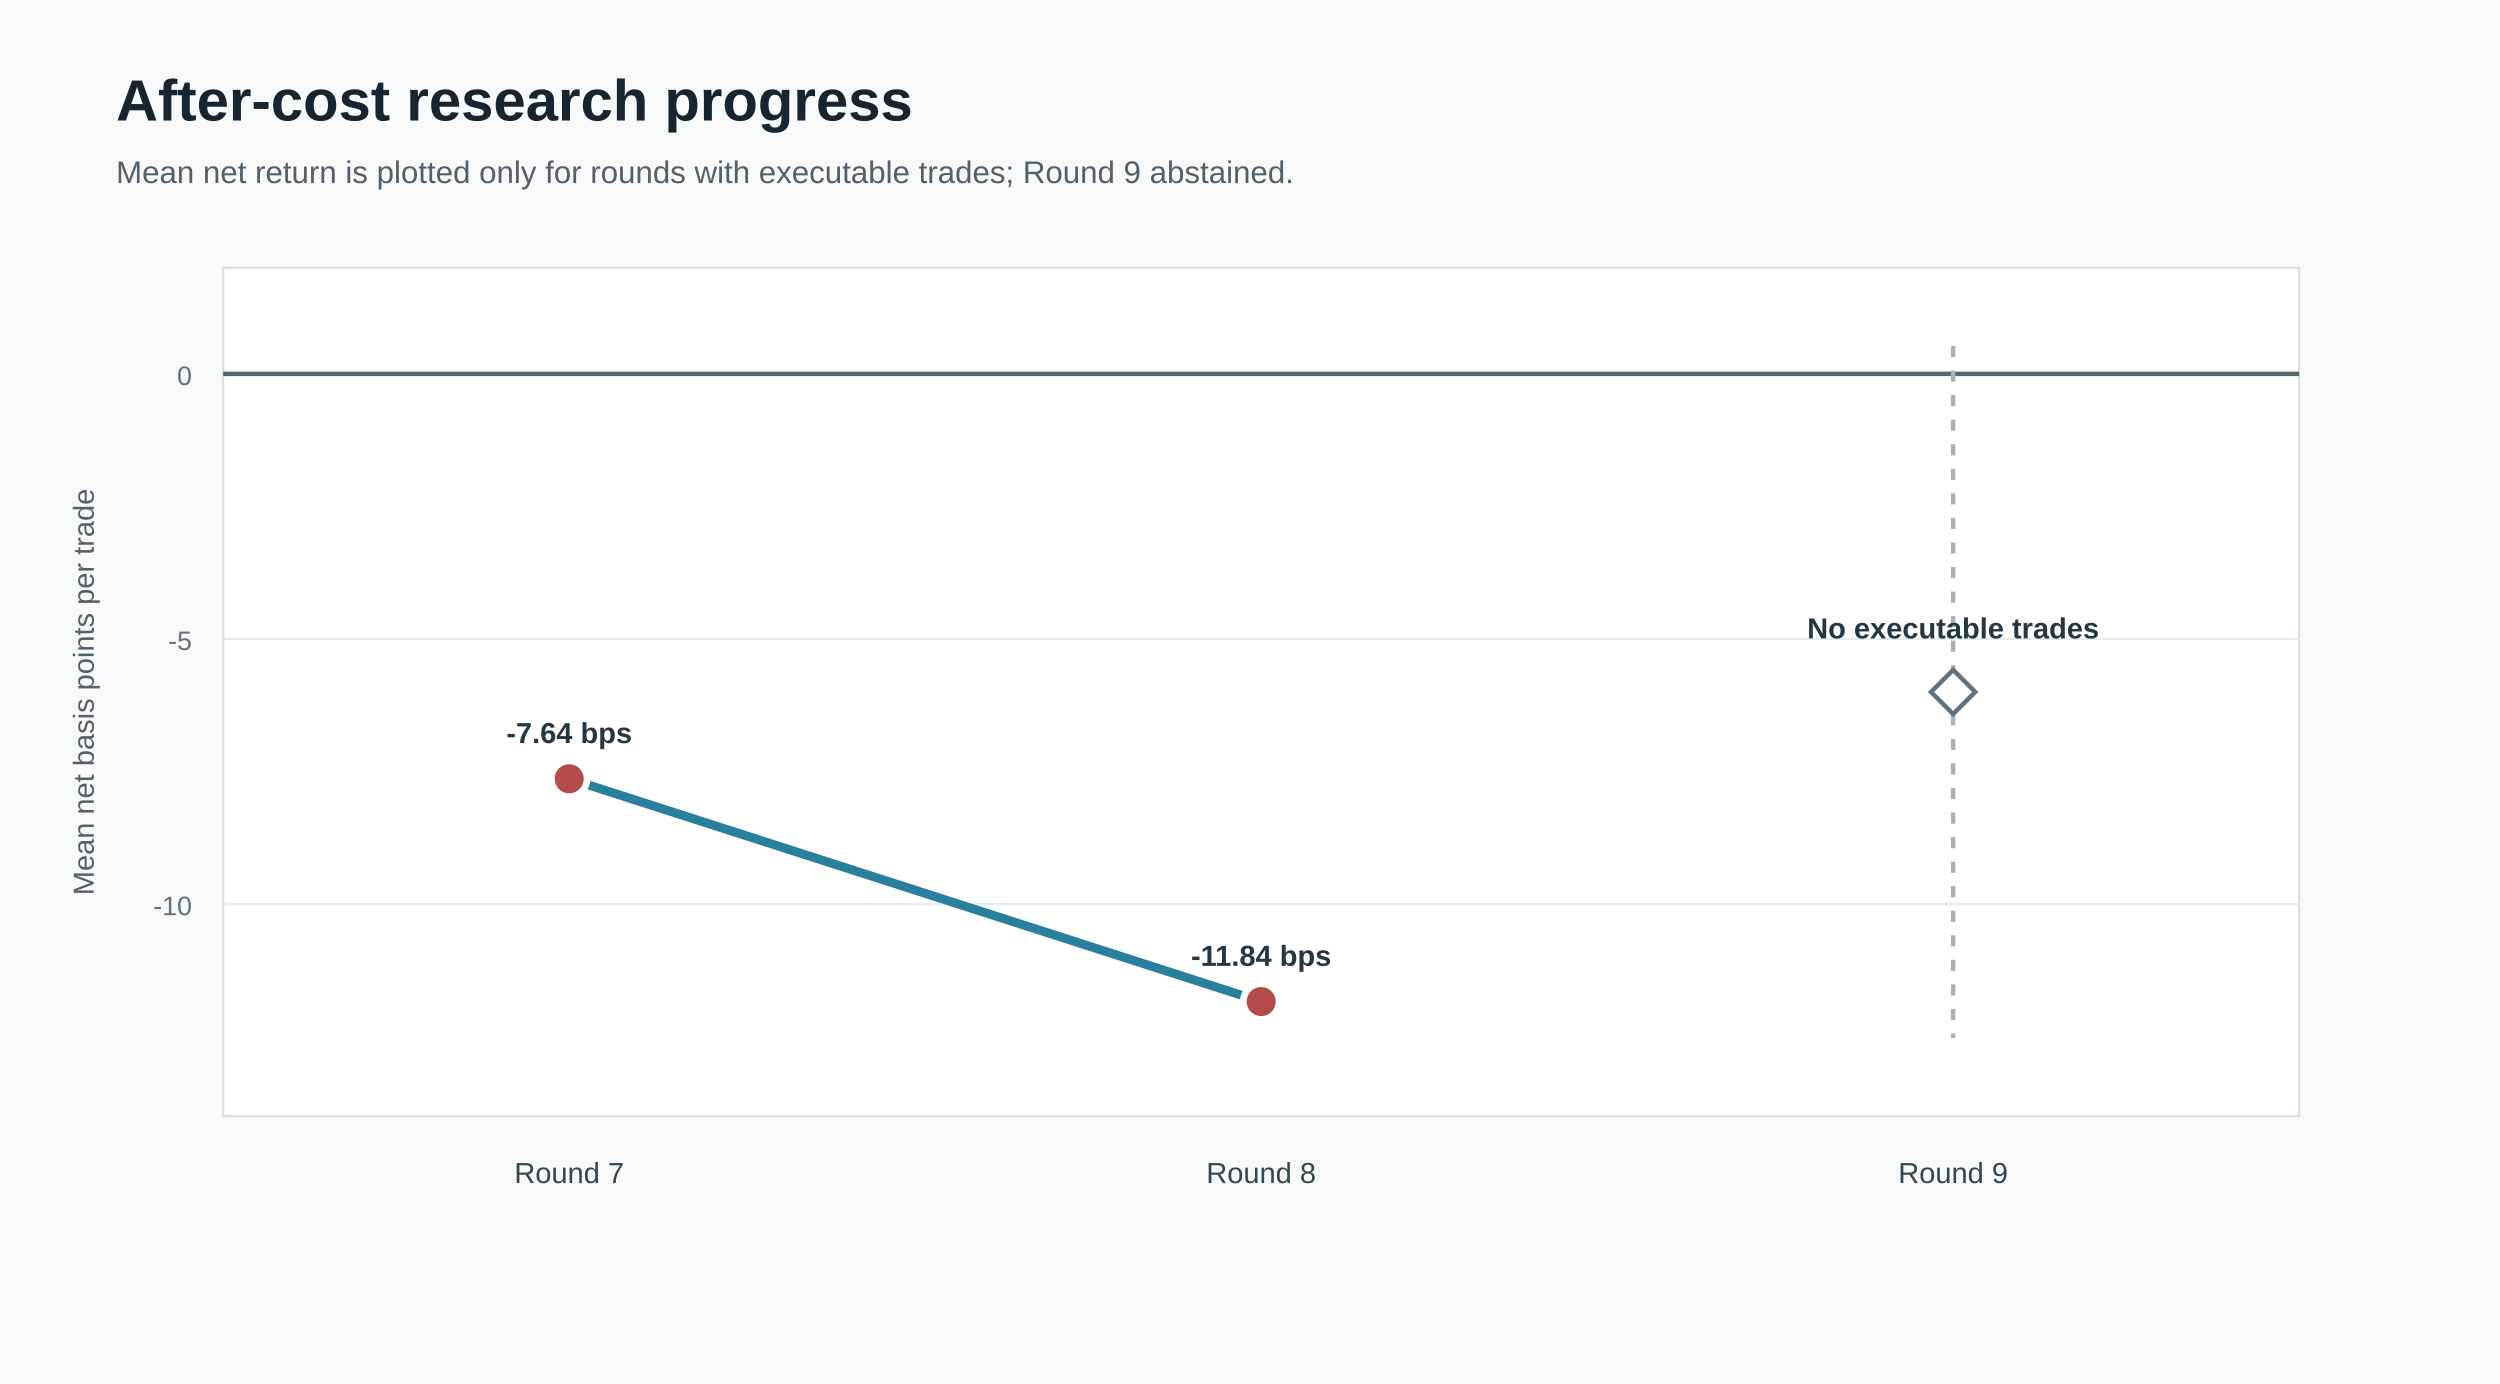
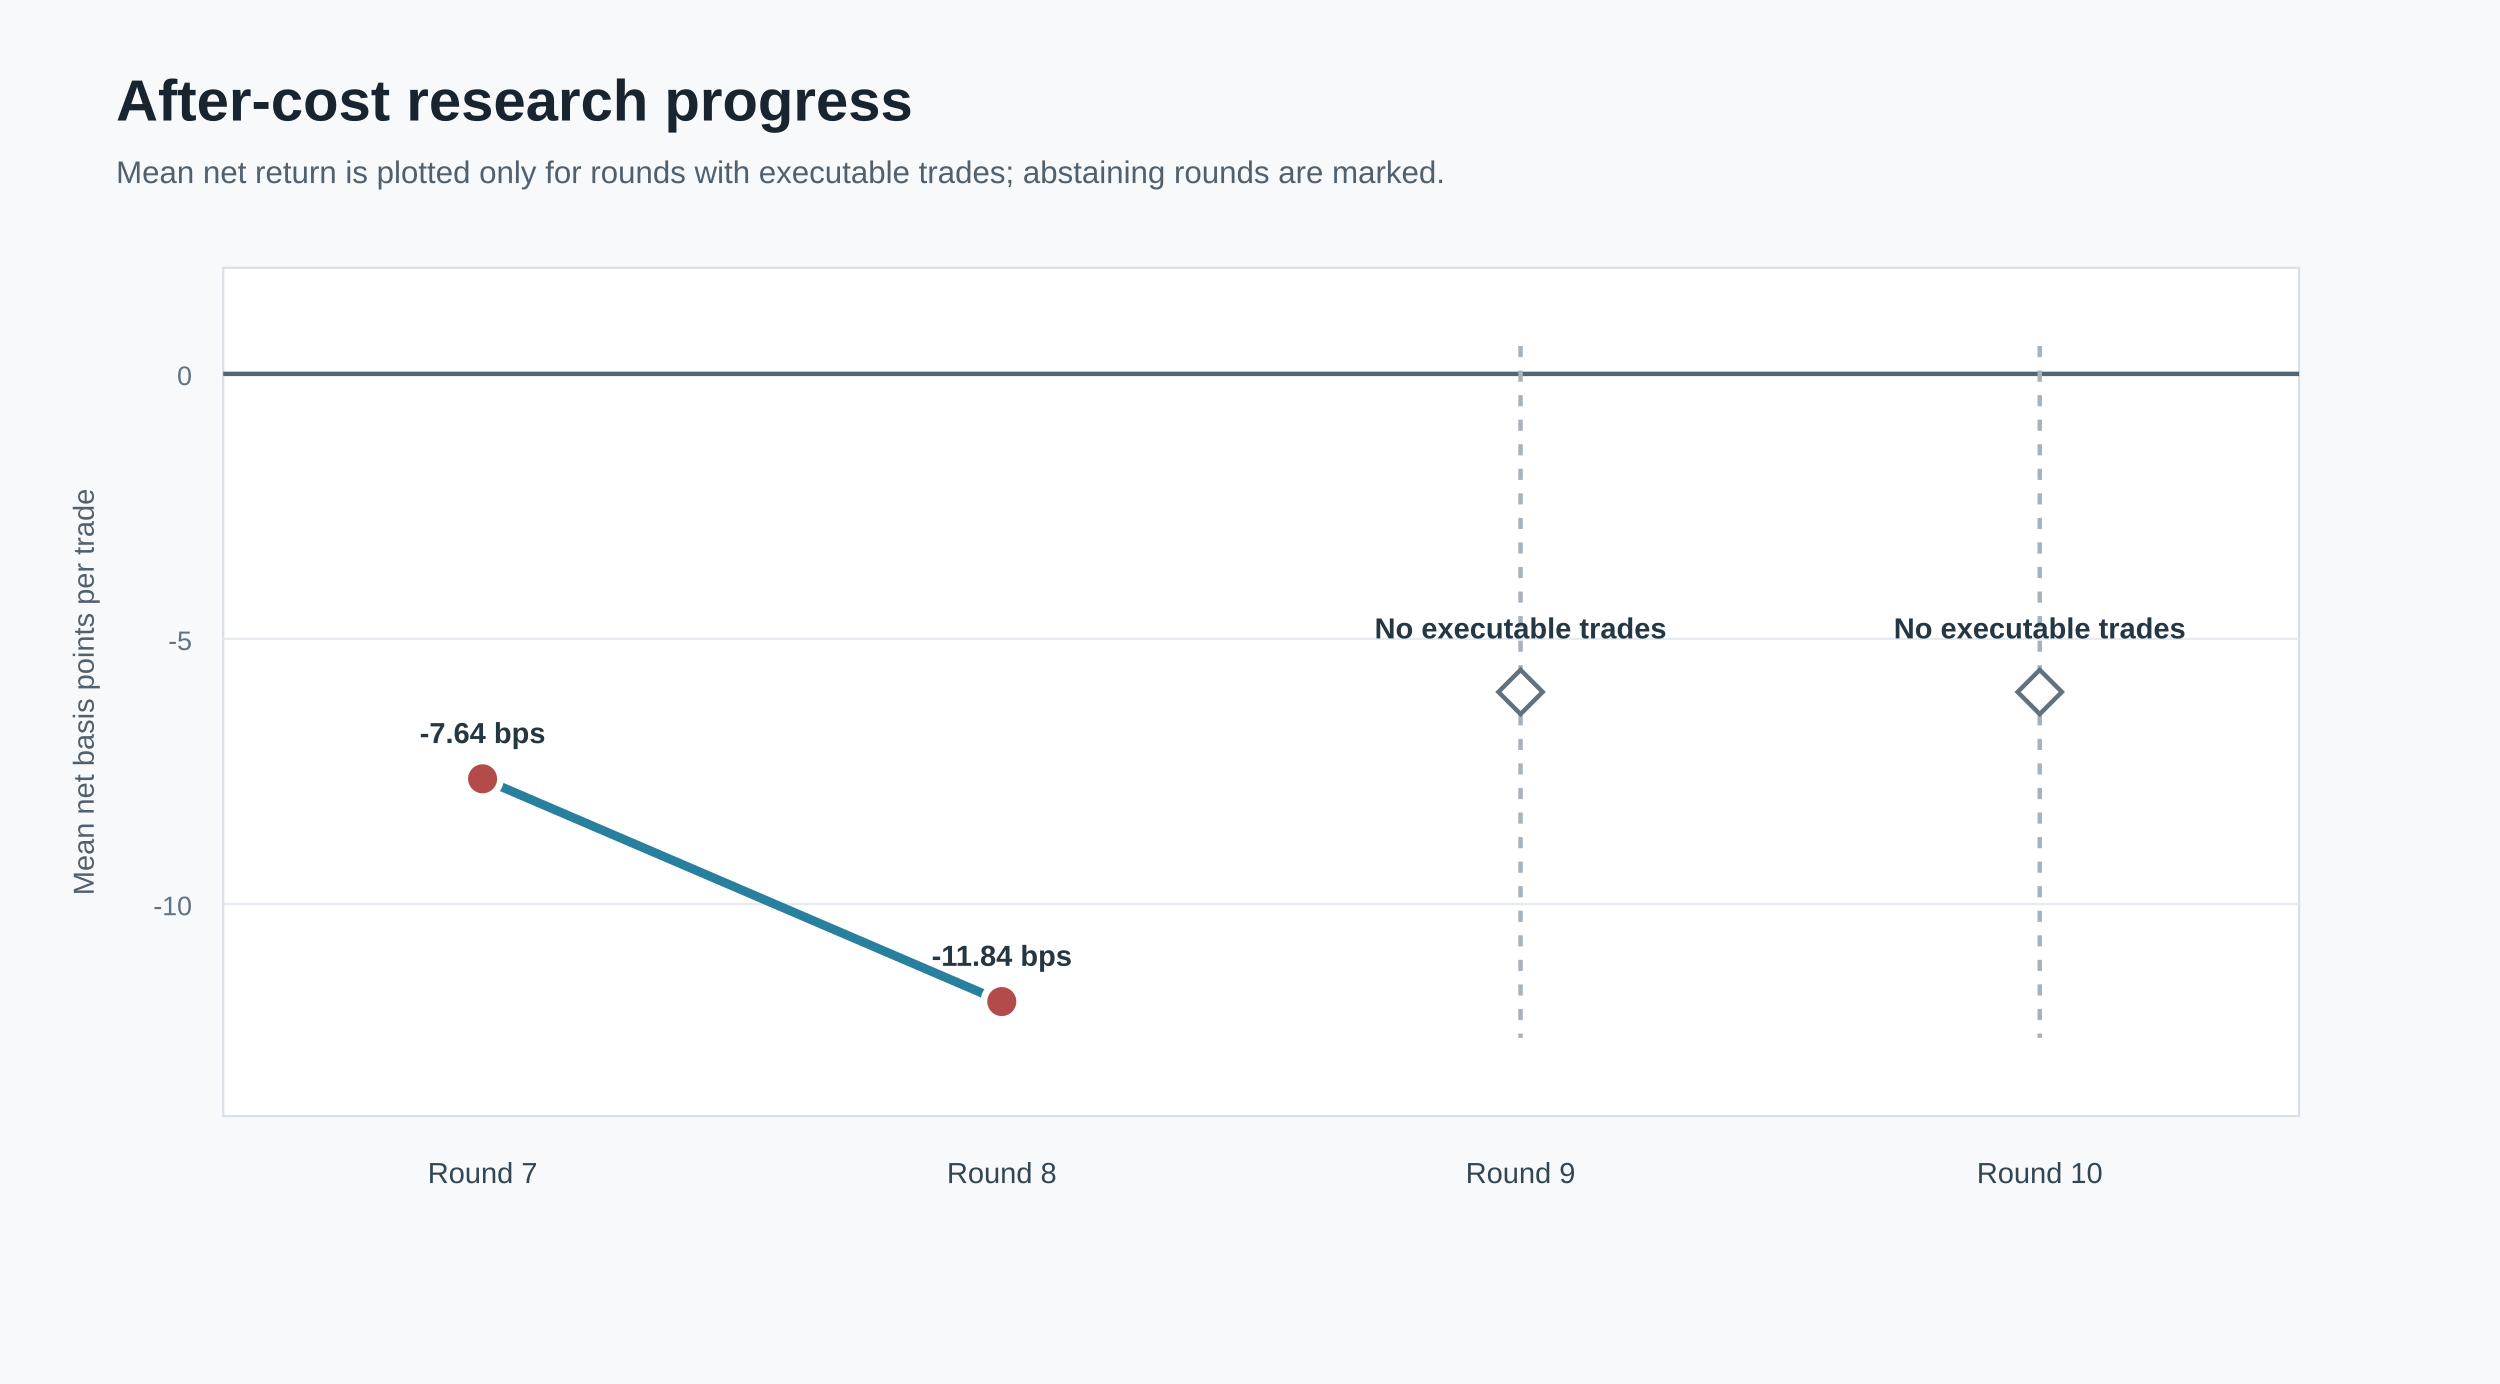
<svg xmlns="http://www.w3.org/2000/svg" width="1120" height="620" viewBox="0 0 1120 620">
  <rect width="100%" height="100%" fill="#f7f9fb" />
  <text x="52" y="54" font-family="Segoe UI, Arial, sans-serif" font-size="26" font-weight="700" fill="#18242f">After-cost research progress</text>
-   <text x="52" y="82" font-family="Segoe UI, Arial, sans-serif" font-size="14" fill="#51606d">Mean net return is plotted only for rounds with executable trades; Round 9 abstained.</text>
+   <text x="52" y="82" font-family="Segoe UI, Arial, sans-serif" font-size="14" fill="#51606d">Mean net return is plotted only for rounds with executable trades; abstaining rounds are marked.</text>
  <rect x="100" y="120" width="930" height="380" fill="#ffffff" stroke="#d8e0e7" />
  <line x1="100" y1="405.0" x2="1030" y2="405.0" stroke="#e5ebf0" stroke-width="1" />
  <text x="86" y="410.0" text-anchor="end" font-family="Segoe UI, Arial, sans-serif" font-size="12" fill="#60717f">-10</text>
  <line x1="100" y1="286.2" x2="1030" y2="286.2" stroke="#e5ebf0" stroke-width="1" />
  <text x="86" y="291.2" text-anchor="end" font-family="Segoe UI, Arial, sans-serif" font-size="12" fill="#60717f">-5</text>
  <line x1="100" y1="167.5" x2="1030" y2="167.5" stroke="#526674" stroke-width="2" />
  <text x="86" y="172.5" text-anchor="end" font-family="Segoe UI, Arial, sans-serif" font-size="12" fill="#60717f">0</text>
-   <line x1="875.0" y1="155" x2="875.0" y2="465" stroke="#a7b2bb" stroke-width="2" stroke-dasharray="5 6" />
-   <rect x="868.0" y="303.0" width="14" height="14" fill="#ffffff" stroke="#60717f" stroke-width="2" transform="rotate(45 875.0 310.0)" />
-   <text x="875.0" y="286.0" text-anchor="middle" font-family="Segoe UI, Arial, sans-serif" font-size="13" font-weight="700" fill="#263744">No executable trades</text>
-   <polyline points="255.0,348.9 565.0,448.7" fill="none" stroke="#287f9e" stroke-width="4" />
-   <circle cx="255.0" cy="348.9" r="8" fill="#b44b4b" stroke="#ffffff" stroke-width="3" />
-   <text x="255.0" y="332.9" text-anchor="middle" font-family="Segoe UI, Arial, sans-serif" font-size="13" font-weight="700" fill="#263744">-7.64 bps</text>
-   <circle cx="565.0" cy="448.7" r="8" fill="#b44b4b" stroke="#ffffff" stroke-width="3" />
-   <text x="565.0" y="432.7" text-anchor="middle" font-family="Segoe UI, Arial, sans-serif" font-size="13" font-weight="700" fill="#263744">-11.84 bps</text>
-   <text x="255.0" y="530" text-anchor="middle" font-family="Segoe UI, Arial, sans-serif" font-size="13" fill="#334653">Round 7</text>
-   <text x="565.0" y="530" text-anchor="middle" font-family="Segoe UI, Arial, sans-serif" font-size="13" fill="#334653">Round 8</text>
-   <text x="875.0" y="530" text-anchor="middle" font-family="Segoe UI, Arial, sans-serif" font-size="13" fill="#334653">Round 9</text>
+   <line x1="681.2" y1="155" x2="681.2" y2="465" stroke="#a7b2bb" stroke-width="2" stroke-dasharray="5 6" />
+   <rect x="674.2" y="303.0" width="14" height="14" fill="#ffffff" stroke="#60717f" stroke-width="2" transform="rotate(45 681.2 310.0)" />
+   <text x="681.2" y="286.0" text-anchor="middle" font-family="Segoe UI, Arial, sans-serif" font-size="13" font-weight="700" fill="#263744">No executable trades</text>
+   <line x1="913.8" y1="155" x2="913.8" y2="465" stroke="#a7b2bb" stroke-width="2" stroke-dasharray="5 6" />
+   <rect x="906.8" y="303.0" width="14" height="14" fill="#ffffff" stroke="#60717f" stroke-width="2" transform="rotate(45 913.8 310.0)" />
+   <text x="913.8" y="286.0" text-anchor="middle" font-family="Segoe UI, Arial, sans-serif" font-size="13" font-weight="700" fill="#263744">No executable trades</text>
+   <polyline points="216.2,348.9 448.8,448.7" fill="none" stroke="#287f9e" stroke-width="4" />
+   <circle cx="216.2" cy="348.9" r="8" fill="#b44b4b" stroke="#ffffff" stroke-width="3" />
+   <text x="216.2" y="332.9" text-anchor="middle" font-family="Segoe UI, Arial, sans-serif" font-size="13" font-weight="700" fill="#263744">-7.64 bps</text>
+   <circle cx="448.8" cy="448.7" r="8" fill="#b44b4b" stroke="#ffffff" stroke-width="3" />
+   <text x="448.8" y="432.7" text-anchor="middle" font-family="Segoe UI, Arial, sans-serif" font-size="13" font-weight="700" fill="#263744">-11.84 bps</text>
+   <text x="216.2" y="530" text-anchor="middle" font-family="Segoe UI, Arial, sans-serif" font-size="13" fill="#334653">Round 7</text>
+   <text x="448.8" y="530" text-anchor="middle" font-family="Segoe UI, Arial, sans-serif" font-size="13" fill="#334653">Round 8</text>
+   <text x="681.2" y="530" text-anchor="middle" font-family="Segoe UI, Arial, sans-serif" font-size="13" fill="#334653">Round 9</text>
+   <text x="913.8" y="530" text-anchor="middle" font-family="Segoe UI, Arial, sans-serif" font-size="13" fill="#334653">Round 10</text>
  <text x="42" y="310" transform="rotate(-90 42 310)" text-anchor="middle" font-family="Segoe UI, Arial, sans-serif" font-size="13" fill="#51606d">Mean net basis points per trade</text>
</svg>
